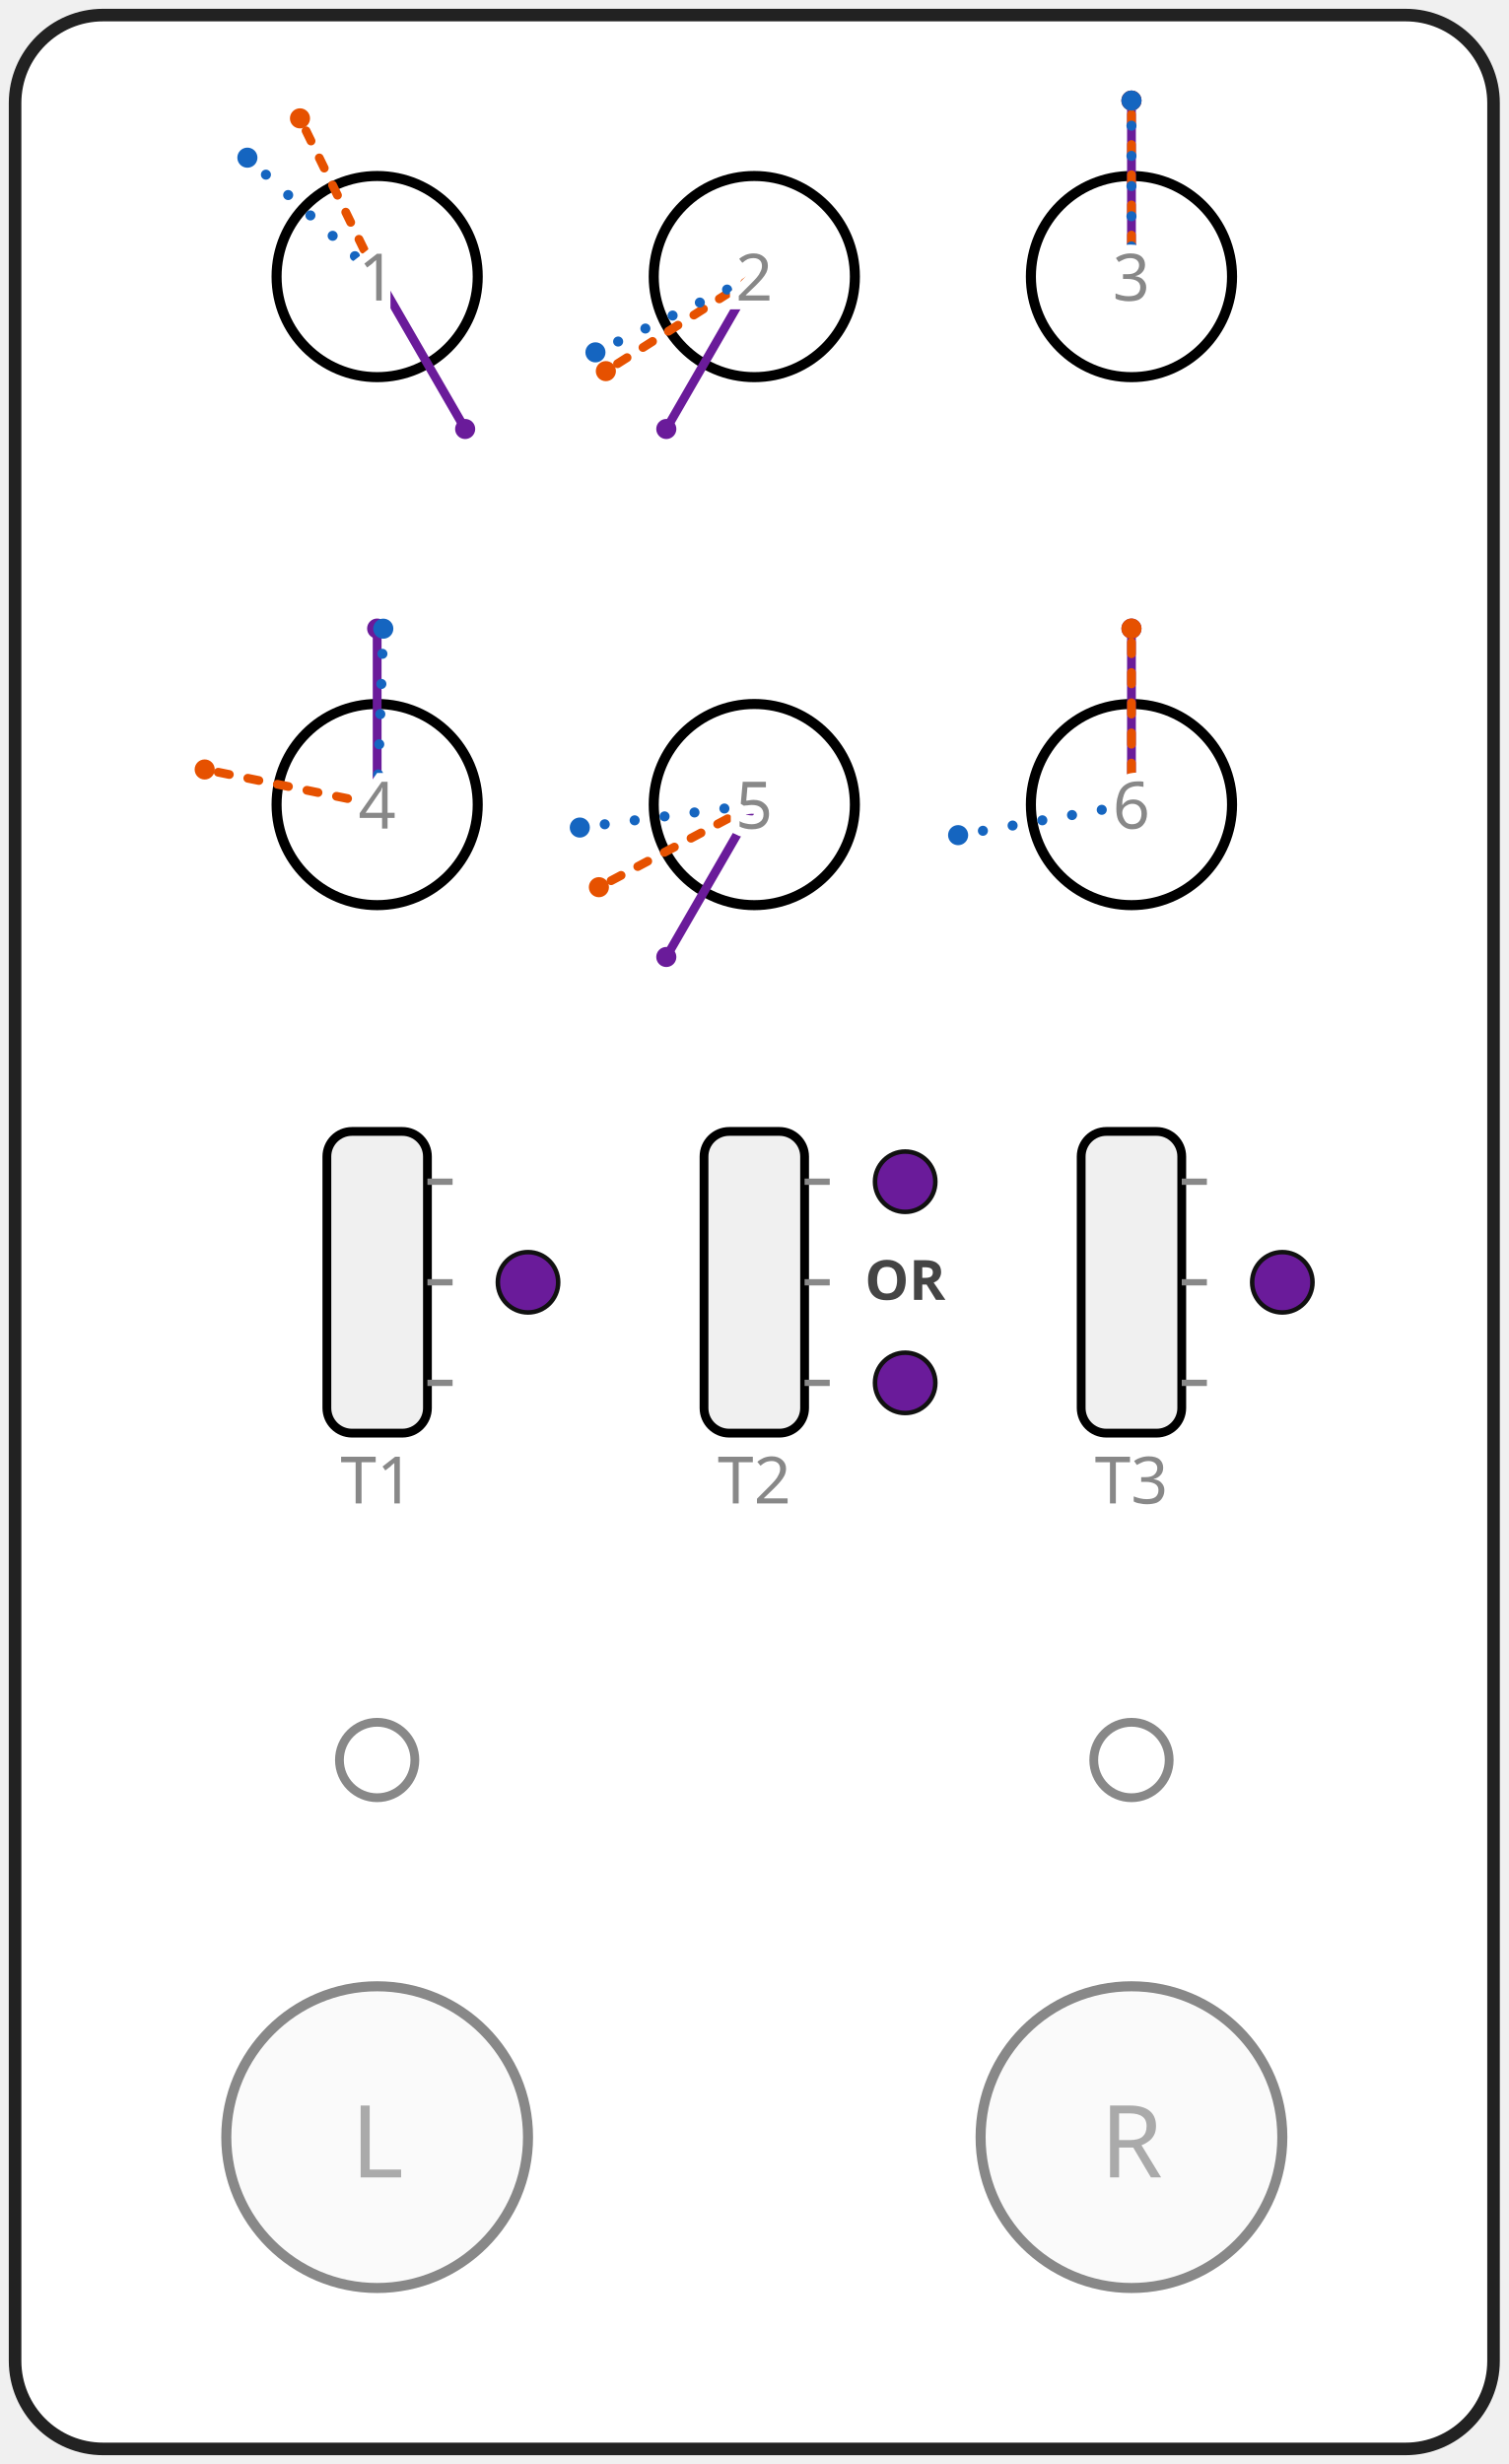
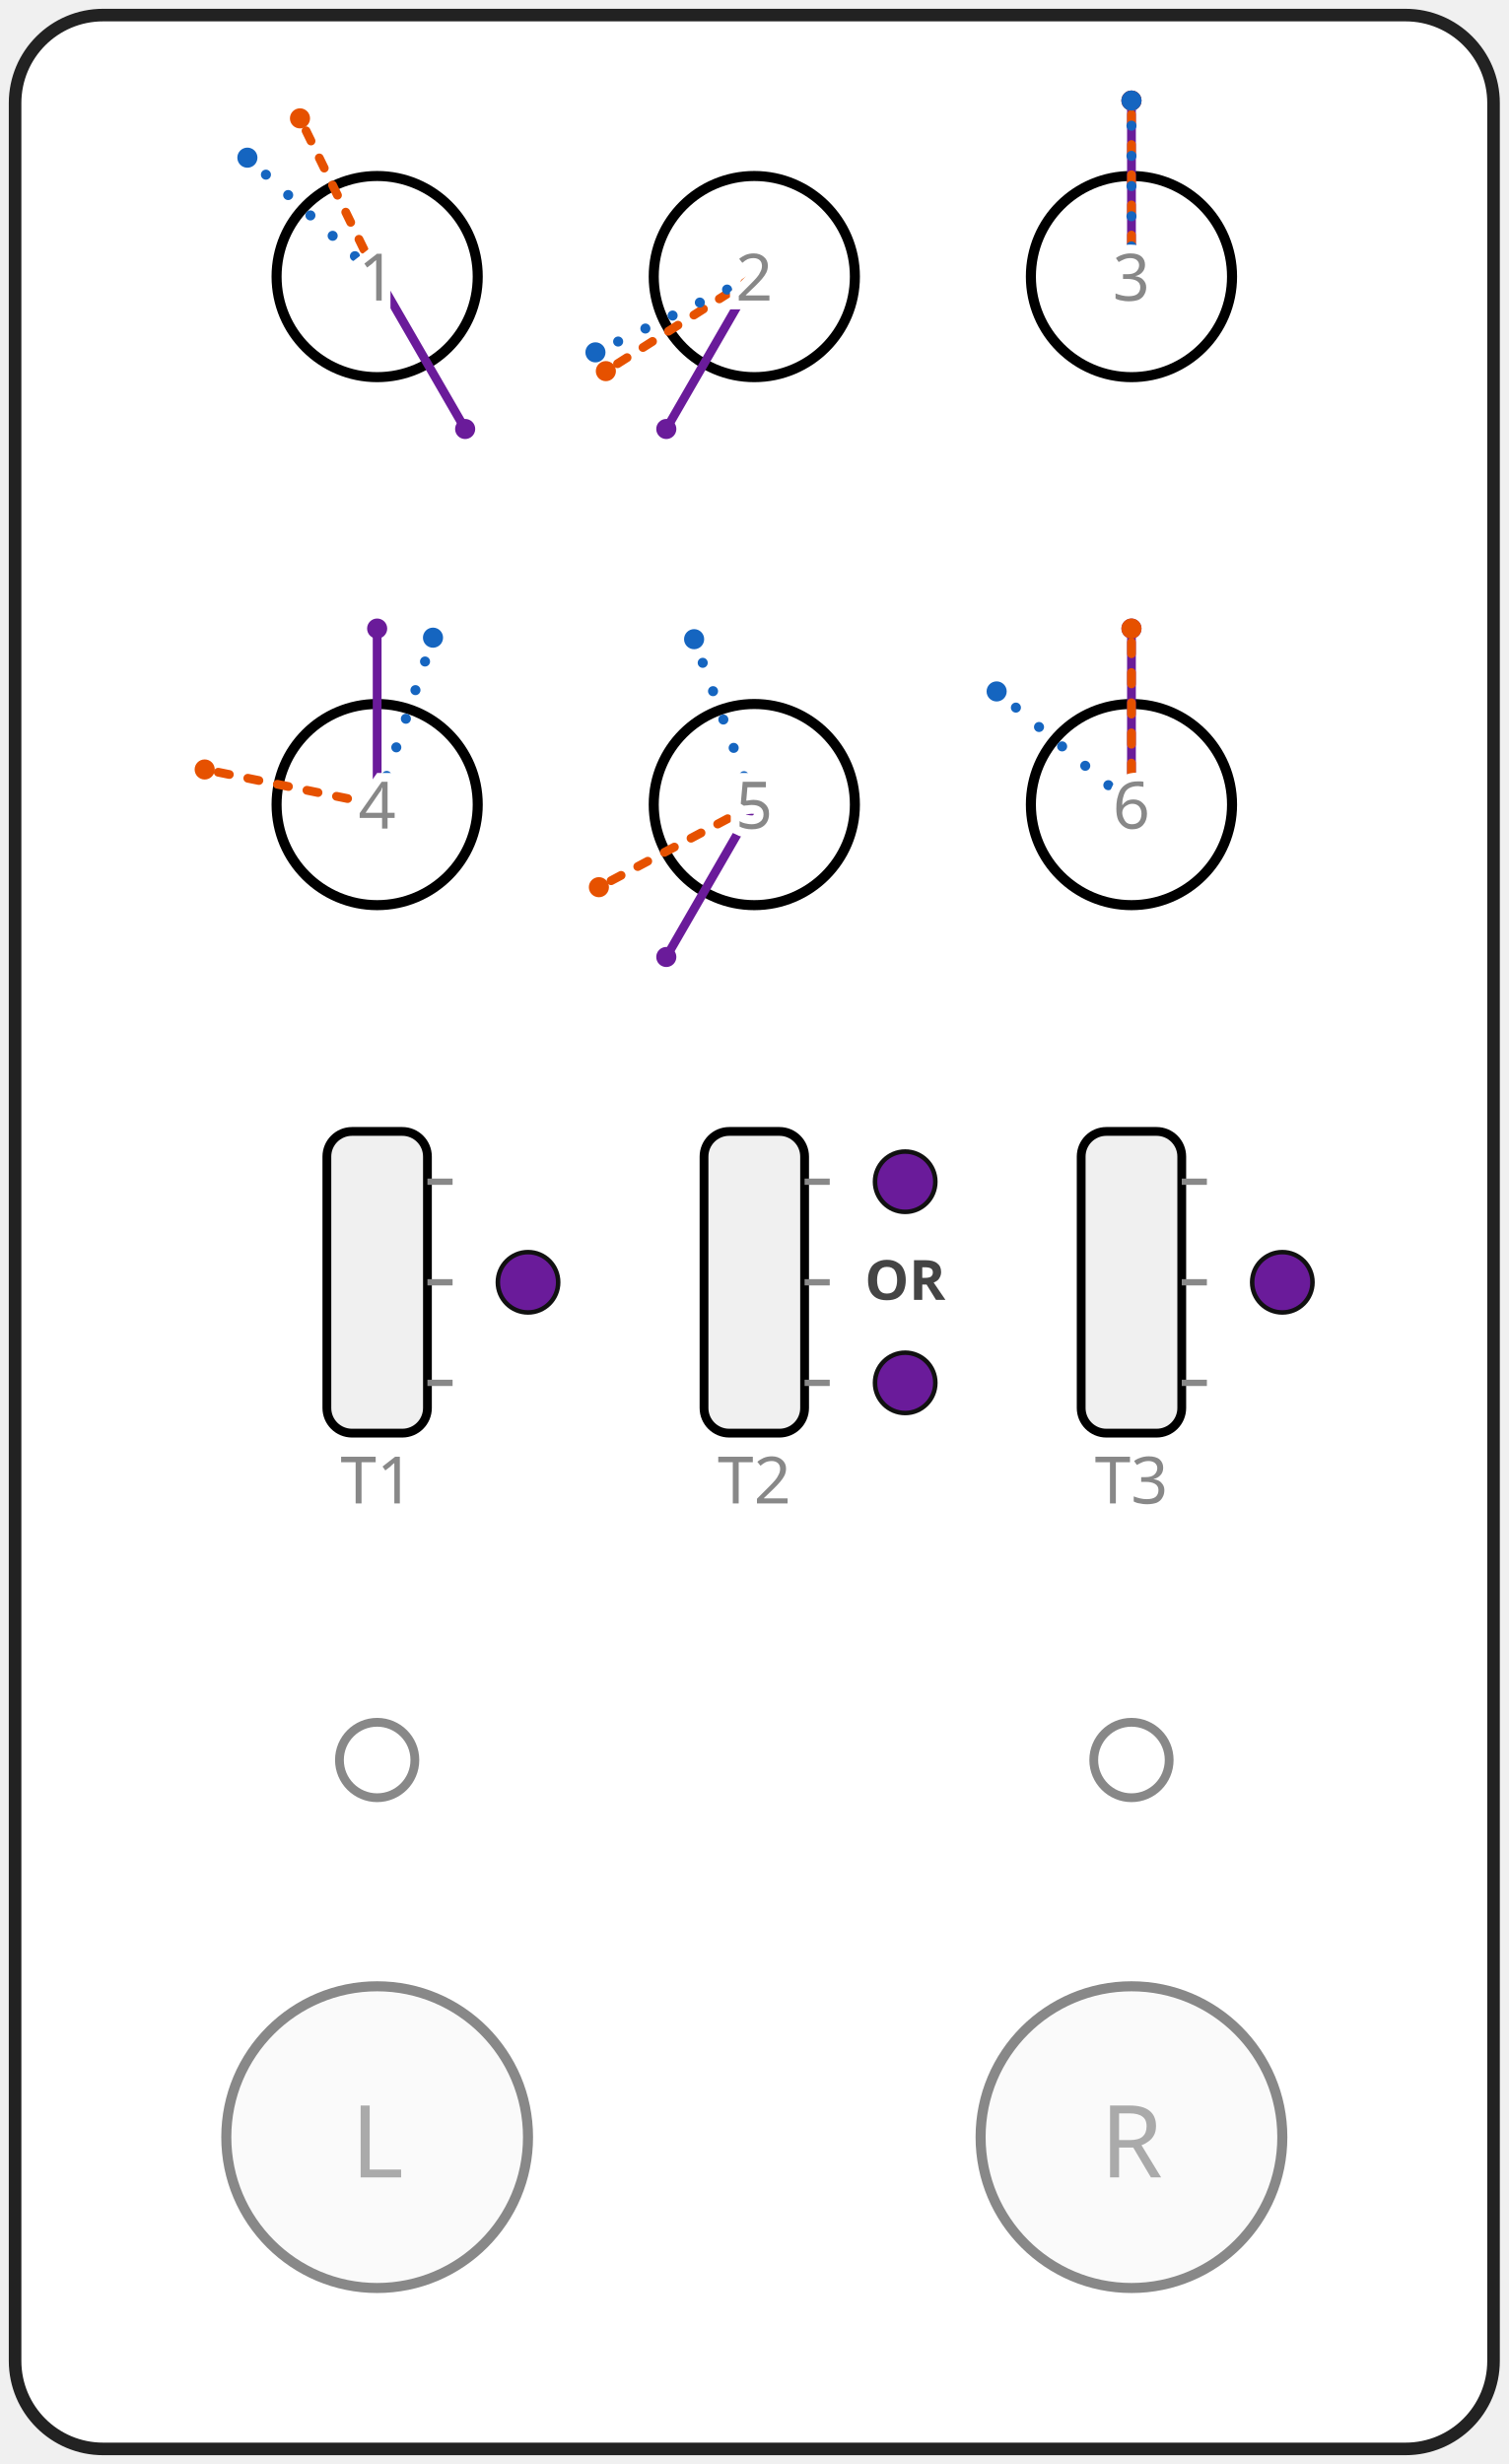
<svg xmlns="http://www.w3.org/2000/svg" viewBox="0 0 60 98" width="60mm" height="98mm">
  <style>text.kn{font-family:sans-serif;font-size:2.6px;text-anchor:middle;fill:#888;stroke:#fff;stroke-width:0.7;paint-order:stroke fill}text.fs{font-family:sans-serif;font-size:4px;text-anchor:middle;fill:#aaa}text.orlab{font-family:sans-serif;font-size:2.2px;font-weight:bold;text-anchor:middle;fill:#444}</style>
  <rect x="0.6" y="0.6" width="58.8" height="96.8" rx="3.5" fill="#fff" stroke="#222" stroke-width="0.5" />
  <g>
    <circle cx="15" cy="11" r="4" fill="#fff" stroke="#000" stroke-width="0.4" />
  </g>
  <line x1="15" y1="11" x2="18.500" y2="17.062" stroke="#6A1B9A" stroke-width="0.35" stroke-linecap="round" />
  <circle cx="18.500" cy="17.062" r="0.4" fill="#6A1B9A" />
  <line x1="15" y1="11" x2="11.931" y2="4.708" stroke="#E65100" stroke-width="0.35" stroke-linecap="round" stroke-dasharray="0.45 0.75" />
  <circle cx="11.931" cy="4.708" r="0.4" fill="#E65100" />
  <line x1="15" y1="11" x2="9.839" y2="6.271" stroke="#1565C0" stroke-width="0.40" stroke-linecap="round" stroke-dasharray="0 1.2" />
  <circle cx="9.839" cy="6.271" r="0.4" fill="#1565C0" />
  <text x="15" y="11.95" class="kn">1</text>
  <g>
    <circle cx="30" cy="11" r="4" fill="#fff" stroke="#000" stroke-width="0.4" />
  </g>
  <line x1="30" y1="11" x2="26.500" y2="17.062" stroke="#6A1B9A" stroke-width="0.35" stroke-linecap="round" />
  <circle cx="26.500" cy="17.062" r="0.4" fill="#6A1B9A" />
  <line x1="30" y1="11" x2="24.096" y2="14.761" stroke="#E65100" stroke-width="0.35" stroke-linecap="round" stroke-dasharray="0.45 0.75" />
  <circle cx="24.096" cy="14.761" r="0.4" fill="#E65100" />
  <line x1="30" y1="11" x2="23.682" y2="14.014" stroke="#1565C0" stroke-width="0.40" stroke-linecap="round" stroke-dasharray="0 1.2" />
  <circle cx="23.682" cy="14.014" r="0.4" fill="#1565C0" />
  <text x="30" y="11.95" class="kn">2</text>
  <g>
    <circle cx="45" cy="11" r="4" fill="#fff" stroke="#000" stroke-width="0.4" />
  </g>
  <line x1="45" y1="11" x2="45.000" y2="4.000" stroke="#6A1B9A" stroke-width="0.35" stroke-linecap="round" />
  <circle cx="45.000" cy="4.000" r="0.4" fill="#6A1B9A" />
  <line x1="45" y1="11" x2="45.000" y2="4.000" stroke="#E65100" stroke-width="0.35" stroke-linecap="round" stroke-dasharray="0.45 0.75" />
  <circle cx="45.000" cy="4.000" r="0.4" fill="#E65100" />
  <line x1="45" y1="11" x2="45.000" y2="4.000" stroke="#1565C0" stroke-width="0.40" stroke-linecap="round" stroke-dasharray="0 1.2" />
  <circle cx="45.000" cy="4.000" r="0.4" fill="#1565C0" />
  <text x="45" y="11.95" class="kn">3</text>
  <g>
    <circle cx="15" cy="32" r="4" fill="#fff" stroke="#000" stroke-width="0.4" />
  </g>
  <line x1="15" y1="32" x2="15.000" y2="25.000" stroke="#6A1B9A" stroke-width="0.35" stroke-linecap="round" />
  <circle cx="15.000" cy="25.000" r="0.4" fill="#6A1B9A" />
  <line x1="15" y1="32" x2="8.141" y2="30.604" stroke="#E65100" stroke-width="0.35" stroke-linecap="round" stroke-dasharray="0.45 0.75" />
  <circle cx="8.141" cy="30.604" r="0.4" fill="#E65100" />
-   <line x1="15" y1="32" x2="15.244" y2="25.004" stroke="#1565C0" stroke-width="0.40" stroke-linecap="round" stroke-dasharray="0 1.2" />
-   <circle cx="15.244" cy="25.004" r="0.4" fill="#1565C0" />
+   <line x1="15" y1="32" x2="17.221" y2="25.362" stroke="#1565C0" stroke-width="0.40" stroke-linecap="round" stroke-dasharray="0 1.2" />
+   <circle cx="17.221" cy="25.362" r="0.4" fill="#1565C0" />
  <text x="15" y="32.95" class="kn">4</text>
  <g>
    <circle cx="30" cy="32" r="4" fill="#fff" stroke="#000" stroke-width="0.4" />
  </g>
  <line x1="30" y1="32" x2="26.500" y2="38.062" stroke="#6A1B9A" stroke-width="0.35" stroke-linecap="round" />
  <circle cx="26.500" cy="38.062" r="0.4" fill="#6A1B9A" />
  <line x1="30" y1="32" x2="23.819" y2="35.286" stroke="#E65100" stroke-width="0.35" stroke-linecap="round" stroke-dasharray="0.45 0.75" />
  <circle cx="23.819" cy="35.286" r="0.4" fill="#E65100" />
-   <line x1="30" y1="32" x2="23.060" y2="32.914" stroke="#1565C0" stroke-width="0.40" stroke-linecap="round" stroke-dasharray="0 1.2" />
-   <circle cx="23.060" cy="32.914" r="0.4" fill="#1565C0" />
+   <line x1="30" y1="32" x2="27.606" y2="25.422" stroke="#1565C0" stroke-width="0.40" stroke-linecap="round" stroke-dasharray="0 1.2" />
+   <circle cx="27.606" cy="25.422" r="0.4" fill="#1565C0" />
  <text x="30" y="32.95" class="kn">5</text>
  <g>
    <circle cx="45" cy="32" r="4" fill="#fff" stroke="#000" stroke-width="0.4" />
  </g>
  <line x1="45" y1="32" x2="45.000" y2="25.000" stroke="#6A1B9A" stroke-width="0.35" stroke-linecap="round" />
  <circle cx="45.000" cy="25.000" r="0.4" fill="#6A1B9A" />
  <line x1="45" y1="32" x2="45.000" y2="25.000" stroke="#E65100" stroke-width="0.35" stroke-linecap="round" stroke-dasharray="0.45 0.75" />
  <circle cx="45.000" cy="25.000" r="0.4" fill="#E65100" />
-   <line x1="45" y1="32" x2="38.106" y2="33.216" stroke="#1565C0" stroke-width="0.40" stroke-linecap="round" stroke-dasharray="0 1.2" />
-   <circle cx="38.106" cy="33.216" r="0.4" fill="#1565C0" />
+   <line x1="45" y1="32" x2="39.638" y2="27.500" stroke="#1565C0" stroke-width="0.40" stroke-linecap="round" stroke-dasharray="0 1.2" />
+   <circle cx="39.638" cy="27.500" r="0.4" fill="#1565C0" />
  <text x="45" y="32.95" class="kn">6</text>
  <rect x="13" y="45" width="4" height="12" rx="1" fill="#f0f0f0" stroke="#000" stroke-width="0.35" />
  <line x1="17" y1="47" x2="18" y2="47" stroke="#888" stroke-width="0.25" />
  <line x1="17" y1="51" x2="18" y2="51" stroke="#888" stroke-width="0.25" />
  <line x1="17" y1="55" x2="18" y2="55" stroke="#888" stroke-width="0.25" />
  <text x="15" y="59.8" class="kn">T1</text>
  <circle cx="21.000" cy="51.000" r="1.20" fill="#6A1B9A" stroke="#111" stroke-width="0.18" />
  <rect x="28" y="45" width="4" height="12" rx="1" fill="#f0f0f0" stroke="#000" stroke-width="0.35" />
  <line x1="32" y1="47" x2="33" y2="47" stroke="#888" stroke-width="0.25" />
  <line x1="32" y1="51" x2="33" y2="51" stroke="#888" stroke-width="0.25" />
  <line x1="32" y1="55" x2="33" y2="55" stroke="#888" stroke-width="0.25" />
  <text x="30" y="59.8" class="kn">T2</text>
  <circle cx="36.000" cy="47.000" r="1.20" fill="#6A1B9A" stroke="#111" stroke-width="0.18" />
  <circle cx="36.000" cy="55.000" r="1.20" fill="#6A1B9A" stroke="#111" stroke-width="0.18" />
  <text x="36.00" y="51.70" class="orlab">OR</text>
  <rect x="43" y="45" width="4" height="12" rx="1" fill="#f0f0f0" stroke="#000" stroke-width="0.35" />
  <line x1="47" y1="47" x2="48" y2="47" stroke="#888" stroke-width="0.25" />
  <line x1="47" y1="51" x2="48" y2="51" stroke="#888" stroke-width="0.25" />
  <line x1="47" y1="55" x2="48" y2="55" stroke="#888" stroke-width="0.25" />
  <text x="45" y="59.8" class="kn">T3</text>
  <circle cx="51.000" cy="51.000" r="1.20" fill="#6A1B9A" stroke="#111" stroke-width="0.18" />
  <circle cx="15" cy="70" r="1.5" fill="#fff" stroke="#888" stroke-width="0.35" />
  <circle cx="45" cy="70" r="1.5" fill="#fff" stroke="#888" stroke-width="0.35" />
  <circle cx="15" cy="85" r="6" fill="#fafafa" stroke="#888" stroke-width="0.4" />
  <text x="15" y="86.6" class="fs">L</text>
  <circle cx="45" cy="85" r="6" fill="#fafafa" stroke="#888" stroke-width="0.4" />
  <text x="45" y="86.6" class="fs">R</text>
</svg>
